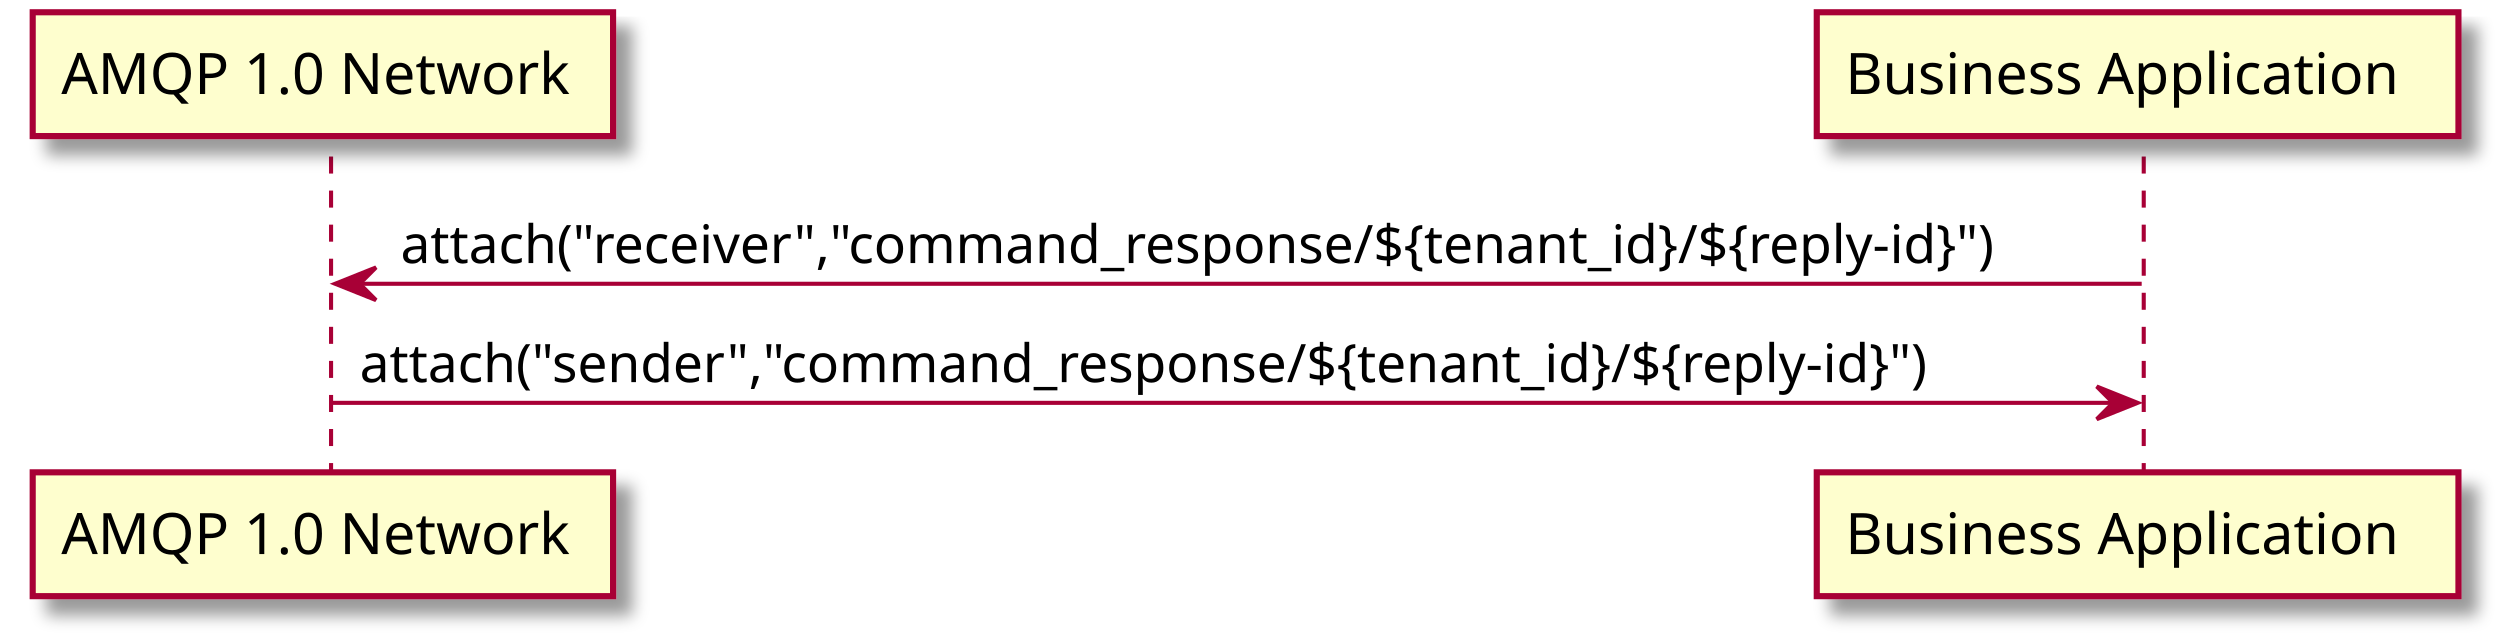
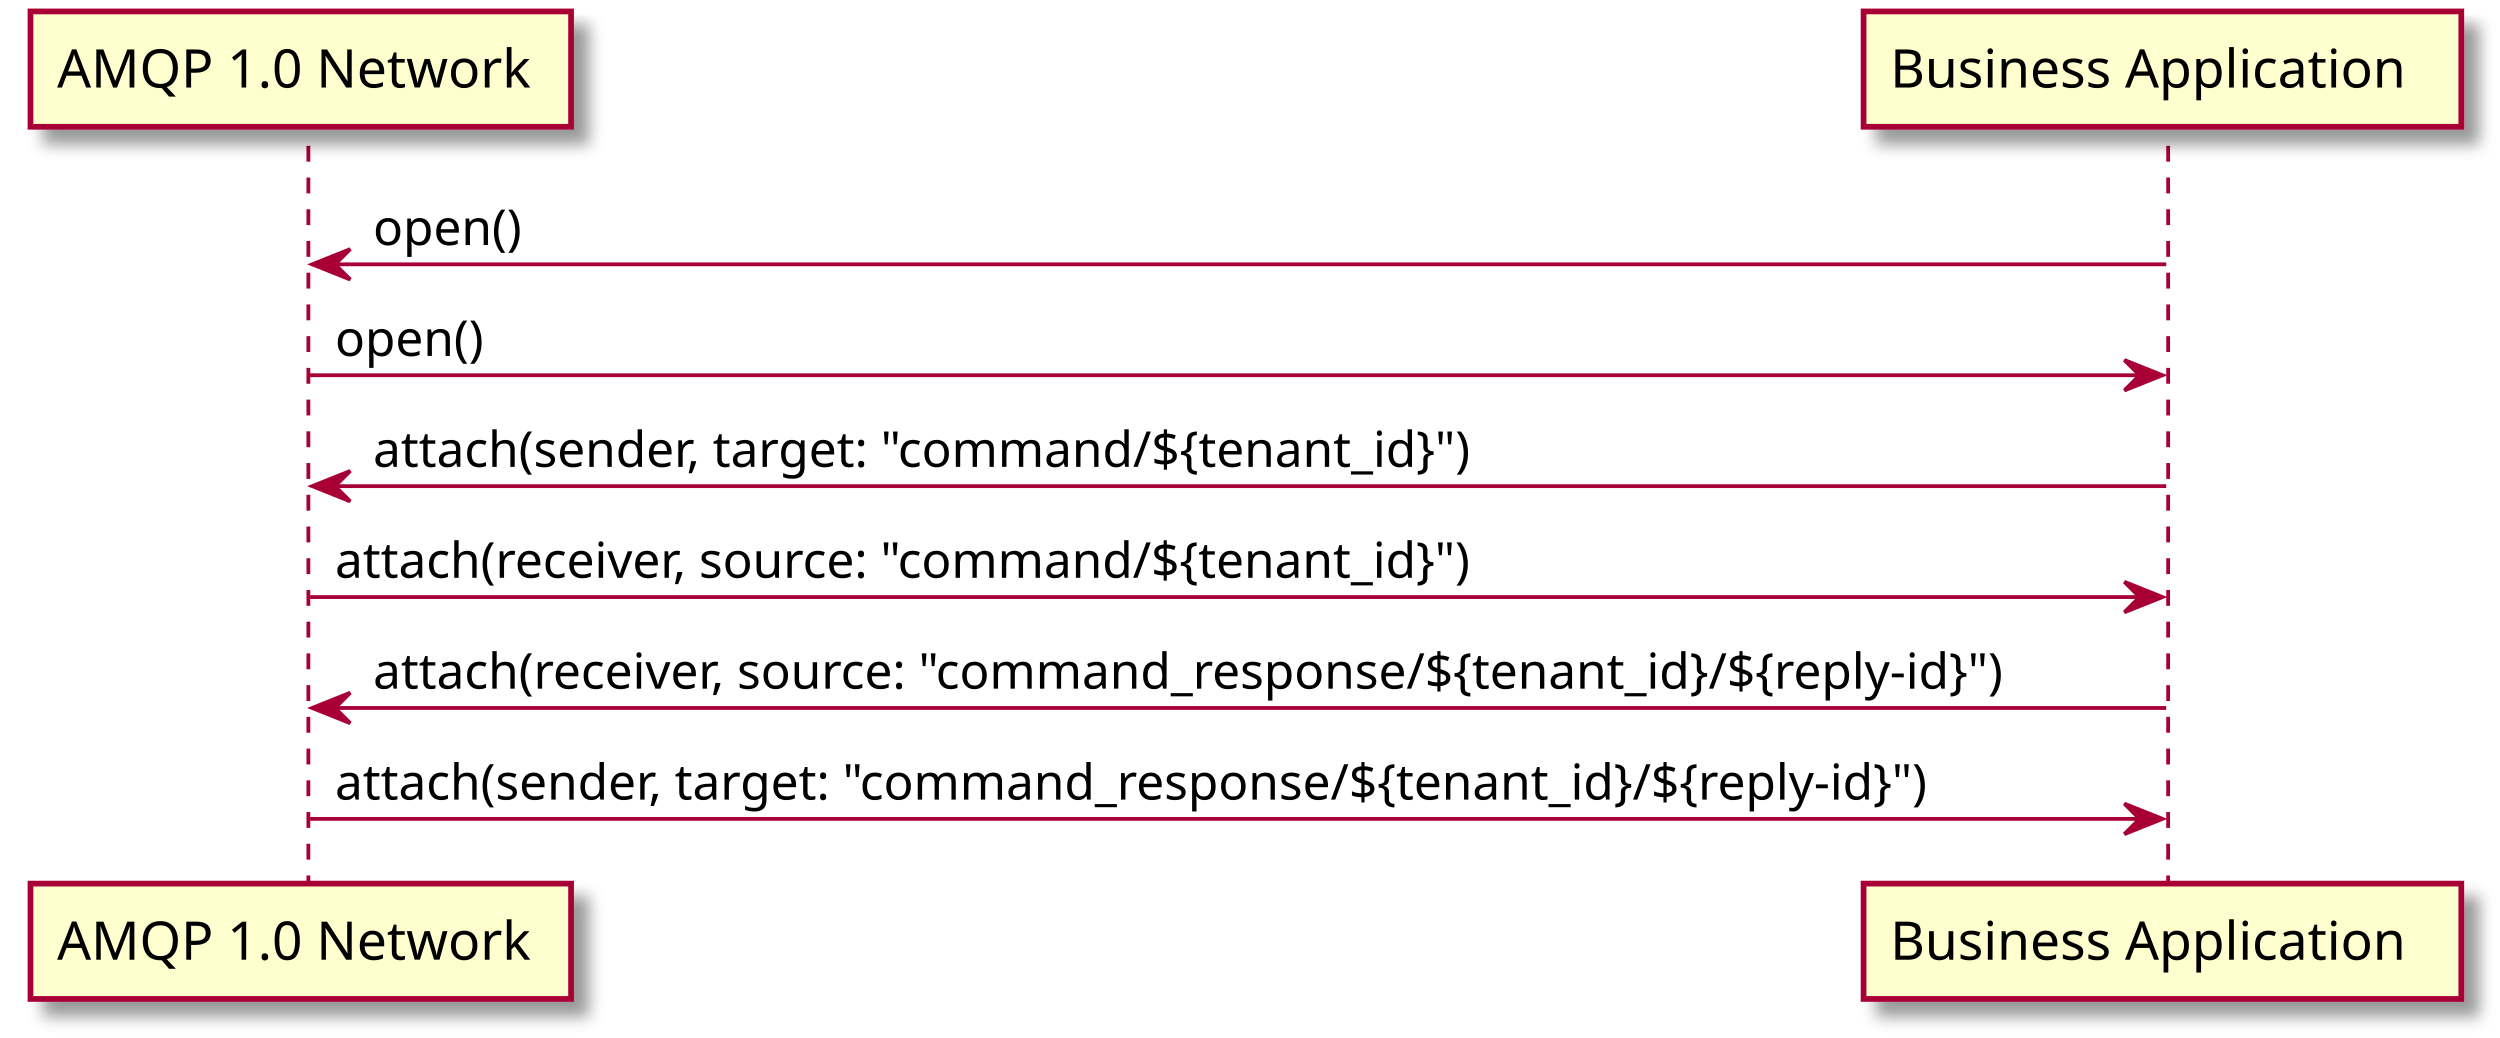
- <svg xmlns="http://www.w3.org/2000/svg" contentScriptType="application/ecmascript" contentStyleType="text/css" height="187.2px" preserveAspectRatio="none" style="width:734px;height:187px;" version="1.1" viewBox="0 0 734 187" width="734.4px" zoomAndPan="magnify">
+ <svg xmlns="http://www.w3.org/2000/svg" contentScriptType="application/ecmascript" contentStyleType="text/css" height="327.6px" preserveAspectRatio="none" style="width:788px;height:327px;" version="1.1" viewBox="0 0 788 327" width="788.4px" zoomAndPan="magnify">
  <defs>
-     <filter height="300%" id="f1b2oqz7gowkbs" width="300%" x="-1" y="-1">
+     <filter height="300%" id="fy69okj2fbq34" width="300%" x="-1" y="-1">
      <feGaussianBlur result="blurOut" stdDeviation="2.4" />
      <feColorMatrix in="blurOut" result="blurOut2" type="matrix" values="0 0 0 0 0 0 0 0 0 0 0 0 0 0 0 0 0 0 .4 0" />
      <feOffset dx="4.8" dy="4.8" in="blurOut2" result="blurOut3" />
      <feBlend in="SourceGraphic" in2="blurOut3" mode="normal" />
    </filter>
  </defs>
  <g>
-     <line style="stroke: #A80036; stroke-width: 1.2; stroke-dasharray: 5.0,5.0;" x1="97.2" x2="97.2" y1="45.956" y2="139.875" />
-     <line style="stroke: #A80036; stroke-width: 1.2; stroke-dasharray: 5.0,5.0;" x1="629.4" x2="629.4" y1="45.956" y2="139.875" />
-     <rect fill="#FEFECE" filter="url(#f1b2oqz7gowkbs)" height="36.356" style="stroke: #A80036; stroke-width: 1.8;" width="170.4" x="9.6" y="3.6" />
+     <line style="stroke: #A80036; stroke-width: 1.2; stroke-dasharray: 5.0,5.0;" x1="97.2" x2="97.2" y1="45.956" y2="279.712" />
+     <line style="stroke: #A80036; stroke-width: 1.2; stroke-dasharray: 5.0,5.0;" x1="683.4" x2="683.4" y1="45.956" y2="279.712" />
+     <rect fill="#FEFECE" filter="url(#fy69okj2fbq34)" height="36.356" style="stroke: #A80036; stroke-width: 1.8;" width="170.4" x="9.6" y="3.6" />
    <text fill="#000000" font-family="sans-serif" font-size="16.8" lengthAdjust="spacingAndGlyphs" textLength="153.6" x="18" y="27.594">AMQP 1.0 Network</text>
-     <rect fill="#FEFECE" filter="url(#f1b2oqz7gowkbs)" height="36.356" style="stroke: #A80036; stroke-width: 1.8;" width="170.4" x="9.6" y="138.675" />
-     <text fill="#000000" font-family="sans-serif" font-size="16.8" lengthAdjust="spacingAndGlyphs" textLength="153.6" x="18" y="162.669">AMQP 1.0 Network</text>
-     <rect fill="#FEFECE" filter="url(#f1b2oqz7gowkbs)" height="36.356" style="stroke: #A80036; stroke-width: 1.8;" width="188.4" x="533.4" y="3.6" />
-     <text fill="#000000" font-family="sans-serif" font-size="16.8" lengthAdjust="spacingAndGlyphs" textLength="171.6" x="541.8" y="27.594">Business Application</text>
-     <rect fill="#FEFECE" filter="url(#f1b2oqz7gowkbs)" height="36.356" style="stroke: #A80036; stroke-width: 1.8;" width="188.4" x="533.4" y="138.675" />
-     <text fill="#000000" font-family="sans-serif" font-size="16.8" lengthAdjust="spacingAndGlyphs" textLength="171.6" x="541.8" y="162.669">Business Application</text>
+     <rect fill="#FEFECE" filter="url(#fy69okj2fbq34)" height="36.356" style="stroke: #A80036; stroke-width: 1.8;" width="170.4" x="9.6" y="278.512" />
+     <text fill="#000000" font-family="sans-serif" font-size="16.8" lengthAdjust="spacingAndGlyphs" textLength="153.6" x="18" y="302.507">AMQP 1.0 Network</text>
+     <rect fill="#FEFECE" filter="url(#fy69okj2fbq34)" height="36.356" style="stroke: #A80036; stroke-width: 1.8;" width="188.4" x="587.4" y="3.6" />
+     <text fill="#000000" font-family="sans-serif" font-size="16.8" lengthAdjust="spacingAndGlyphs" textLength="171.6" x="595.8" y="27.594">Business Application</text>
+     <rect fill="#FEFECE" filter="url(#fy69okj2fbq34)" height="36.356" style="stroke: #A80036; stroke-width: 1.8;" width="188.4" x="587.4" y="278.512" />
+     <text fill="#000000" font-family="sans-serif" font-size="16.8" lengthAdjust="spacingAndGlyphs" textLength="171.6" x="595.8" y="302.507">Business Application</text>
    <polygon fill="#A80036" points="110.4,78.516,98.4,83.316,110.4,88.116,105.6,83.316" style="stroke: #A80036; stroke-width: 1.2;" />
-     <line style="stroke: #A80036; stroke-width: 1.2;" x1="103.2" x2="628.8" y1="83.316" y2="83.316" />
-     <text fill="#000000" font-family="sans-serif" font-size="15.6" lengthAdjust="spacingAndGlyphs" textLength="504" x="117.6" y="77.237">attach("receiver","command_response/${tenant_id}/${reply-id}")</text>
-     <polygon fill="#A80036" points="615.6,113.475,627.6,118.275,615.6,123.075,620.4,118.275" style="stroke: #A80036; stroke-width: 1.2;" />
-     <line style="stroke: #A80036; stroke-width: 1.2;" x1="97.2" x2="622.8" y1="118.275" y2="118.275" />
-     <text fill="#000000" font-family="sans-serif" font-size="15.6" lengthAdjust="spacingAndGlyphs" textLength="495.6" x="105.6" y="112.196">attach("sender","command_response/${tenant_id}/${reply-id}")</text>
+     <line style="stroke: #A80036; stroke-width: 1.2;" x1="103.2" x2="682.8" y1="83.316" y2="83.316" />
+     <text fill="#000000" font-family="sans-serif" font-size="15.6" lengthAdjust="spacingAndGlyphs" textLength="50.4" x="117.6" y="77.237">open()</text>
+     <polygon fill="#A80036" points="669.6,113.475,681.6,118.275,669.6,123.075,674.4,118.275" style="stroke: #A80036; stroke-width: 1.2;" />
+     <line style="stroke: #A80036; stroke-width: 1.2;" x1="97.2" x2="676.8" y1="118.275" y2="118.275" />
+     <text fill="#000000" font-family="sans-serif" font-size="15.6" lengthAdjust="spacingAndGlyphs" textLength="50.4" x="105.6" y="112.196">open()</text>
+     <polygon fill="#A80036" points="110.4,148.434,98.4,153.234,110.4,158.034,105.6,153.234" style="stroke: #A80036; stroke-width: 1.2;" />
+     <line style="stroke: #A80036; stroke-width: 1.2;" x1="103.2" x2="682.8" y1="153.234" y2="153.234" />
+     <text fill="#000000" font-family="sans-serif" font-size="15.6" lengthAdjust="spacingAndGlyphs" textLength="375.6" x="117.6" y="147.155">attach(sender, target: "command/${tenant_id}")</text>
+     <polygon fill="#A80036" points="669.6,183.394,681.6,188.194,669.6,192.994,674.4,188.194" style="stroke: #A80036; stroke-width: 1.2;" />
+     <line style="stroke: #A80036; stroke-width: 1.2;" x1="97.2" x2="676.8" y1="188.194" y2="188.194" />
+     <text fill="#000000" font-family="sans-serif" font-size="15.6" lengthAdjust="spacingAndGlyphs" textLength="388.8" x="105.6" y="182.115">attach(receiver, source: "command/${tenant_id}")</text>
+     <polygon fill="#A80036" points="110.4,218.353,98.4,223.153,110.4,227.953,105.6,223.153" style="stroke: #A80036; stroke-width: 1.2;" />
+     <line style="stroke: #A80036; stroke-width: 1.2;" x1="103.2" x2="682.8" y1="223.153" y2="223.153" />
+     <text fill="#000000" font-family="sans-serif" font-size="15.6" lengthAdjust="spacingAndGlyphs" textLength="558" x="117.6" y="217.074">attach(receiver, source: "command_response/${tenant_id}/${reply-id}")</text>
+     <polygon fill="#A80036" points="669.6,253.312,681.6,258.113,669.6,262.913,674.4,258.113" style="stroke: #A80036; stroke-width: 1.2;" />
+     <line style="stroke: #A80036; stroke-width: 1.2;" x1="97.2" x2="676.8" y1="258.113" y2="258.113" />
+     <text fill="#000000" font-family="sans-serif" font-size="15.6" lengthAdjust="spacingAndGlyphs" textLength="544.8" x="105.6" y="252.033">attach(sender, target: "command_response/${tenant_id}/${reply-id}")</text>
  </g>
</svg>
